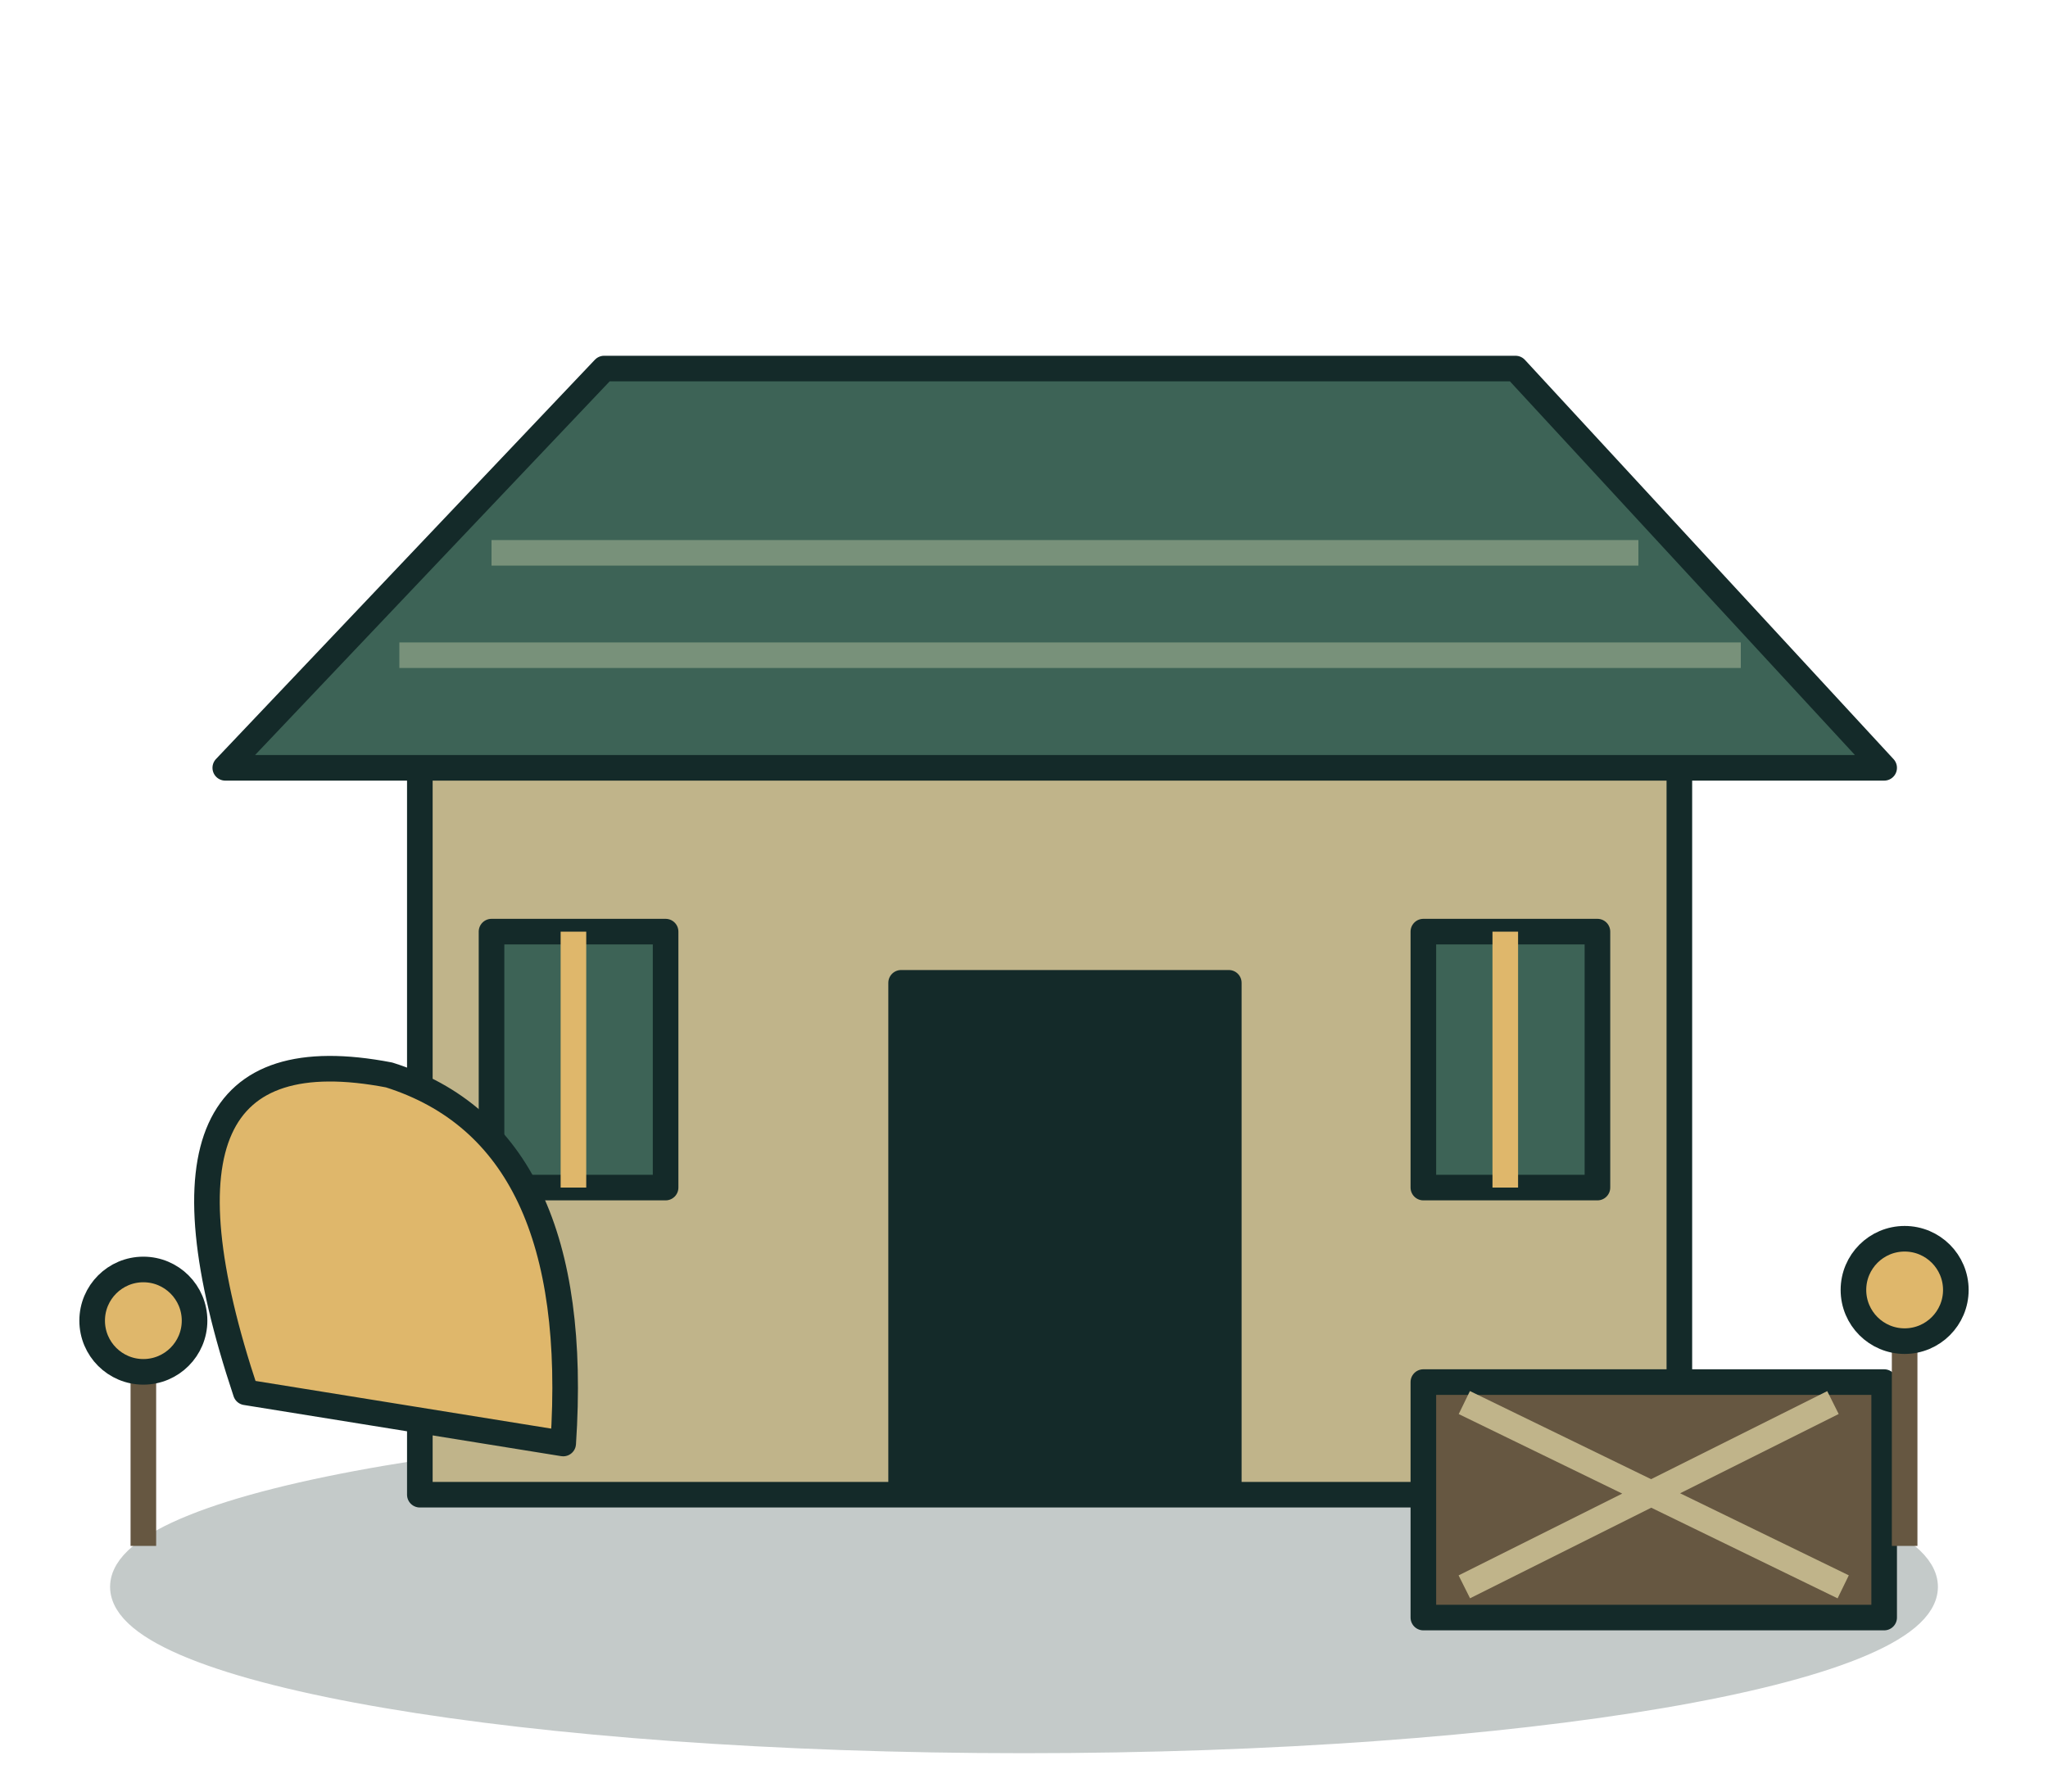
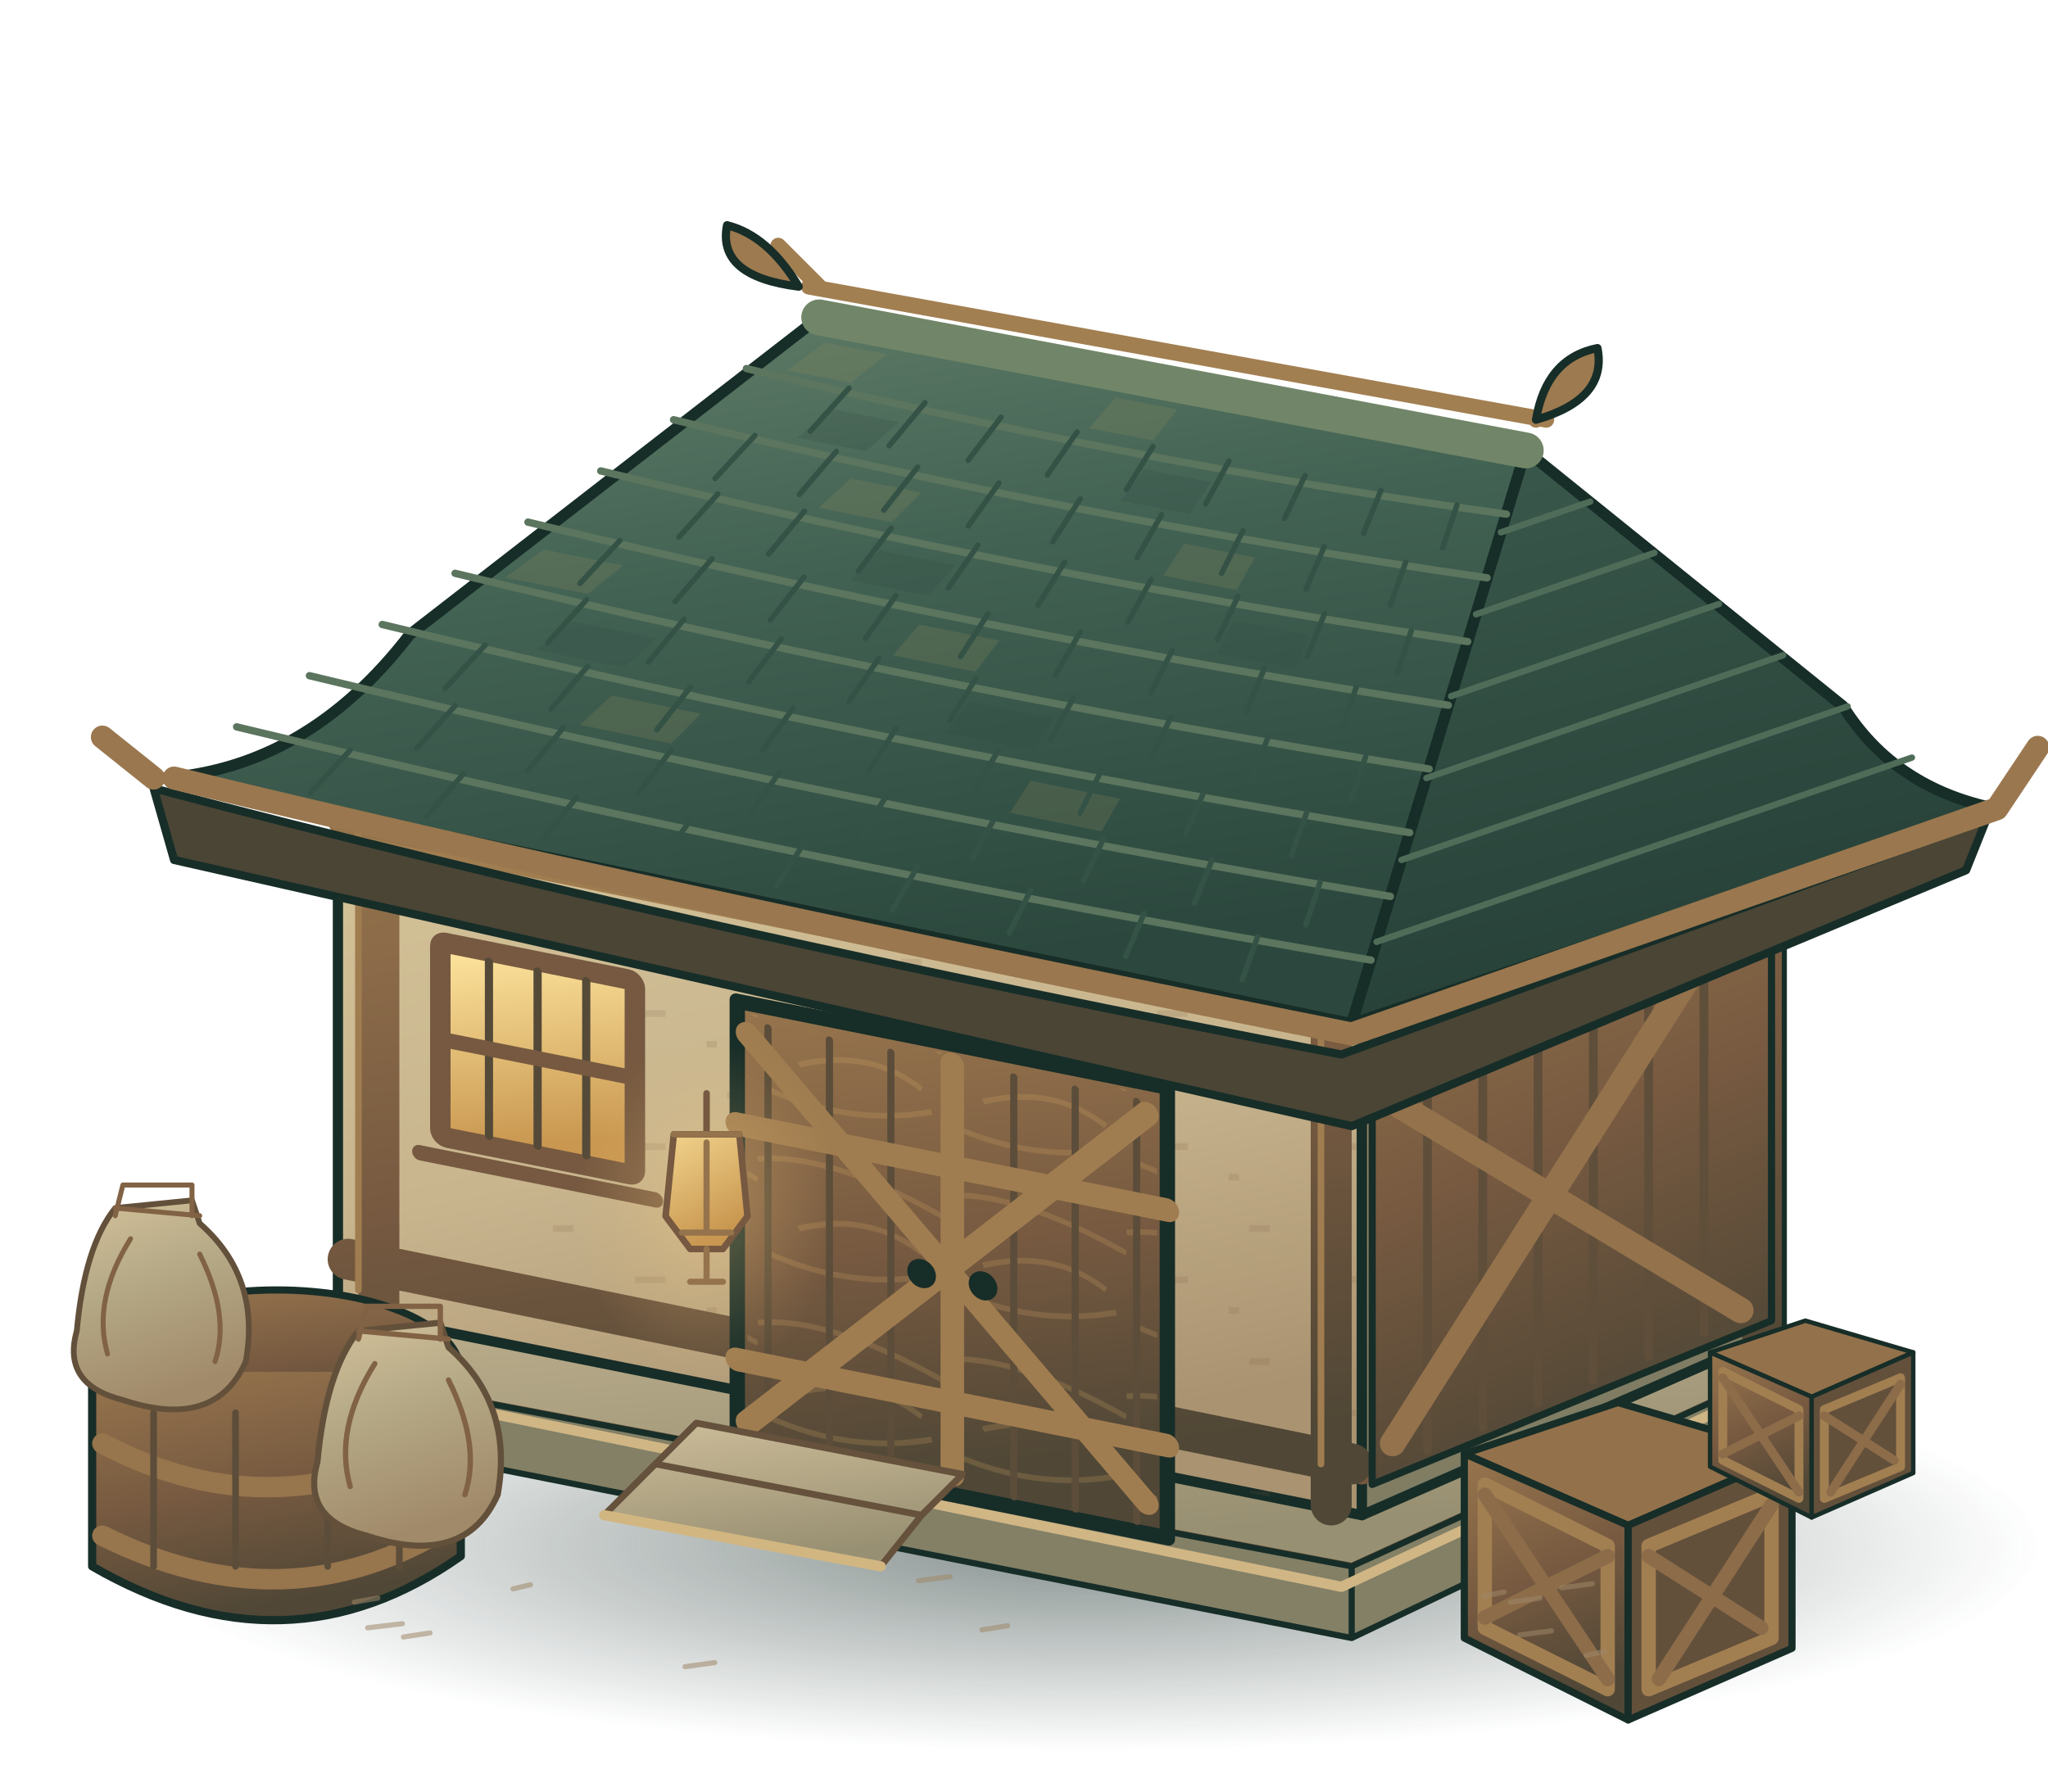
- <svg xmlns="http://www.w3.org/2000/svg" width="200" height="175" viewBox="0 0 200 175">
-   <g stroke="#142a29" stroke-width="2.5" stroke-linejoin="round">
-     <ellipse cx="100" cy="155" rx="88" ry="15" fill="#142a29" opacity=".25" />
-     <path d="M41 146V72H164V146Z" fill="#c0b48a" />
-     <path d="M22 75L59 36H148L184 75Z" fill="#3d6356" />
-     <path d="M39 64H170M48 54H160" fill="none" stroke="#78917a" />
-     <path d="M88 145V96H120V145" fill="#142a29" />
-     <path d="M48 91H65V116H48Z" fill="#3d6356" />
-     <path d="M56 91V116" stroke="#dfb76b" />
-     <path d="M139 91H156V116H139Z" fill="#3d6356" />
-     <path d="M147 91V116" stroke="#dfb76b" />
-     <path d="M24 136Q12 100 38 105Q57 111 55 141Z" fill="#dfb76b" />
-     <path d="M139 135H184V158H139Z" fill="#665741" />
-     <path d="M143 137L180 155M179 137L143 155" stroke="#c0b48a" />
-     <path d="M14 151V131M186 151V128" stroke="#665741" />
-     <circle cx="14" cy="129" r="5" fill="#dfb76b" />
-     <circle cx="186" cy="126" r="5" fill="#dfb76b" />
+ <svg xmlns="http://www.w3.org/2000/svg" width="400" height="350" viewBox="0 0 200 175">
+   <defs>
+     <linearGradient id="inventory-roof" x1="0" y1="0" x2=".28" y2="1">
+       <stop offset="0%" stop-color="#64806a" />
+       <stop offset="45%" stop-color="#426253" />
+       <stop offset="100%" stop-color="#2c483e" />
+     </linearGradient>
+     <linearGradient id="inventory-roof_side" x1="0" y1="0" x2=".28" y2="1">
+       <stop offset="0%" stop-color="#3b594c" />
+       <stop offset="100%" stop-color="#264037" />
+     </linearGradient>
+     <linearGradient id="inventory-wall" x1="0" y1="0" x2=".28" y2="1">
+       <stop offset="0%" stop-color="#d5c399" />
+       <stop offset="55%" stop-color="#c8b58e" />
+       <stop offset="100%" stop-color="#aa9371" />
+     </linearGradient>
+     <linearGradient id="inventory-wall_side" x1="0" y1="0" x2=".28" y2="1">
+       <stop offset="0%" stop-color="#a68e6d" />
+       <stop offset="100%" stop-color="#7c7b62" />
+     </linearGradient>
+     <linearGradient id="inventory-wood" x1="0" y1="0" x2=".28" y2="1">
+       <stop offset="0%" stop-color="#97754d" />
+       <stop offset="55%" stop-color="#765940" />
+       <stop offset="100%" stop-color="#504736" />
+     </linearGradient>
+     <linearGradient id="inventory-canvas" x1="0" y1="0" x2=".28" y2="1">
+       <stop offset="0%" stop-color="#d3c19a" />
+       <stop offset="45%" stop-color="#b5a986" />
+       <stop offset="100%" stop-color="#a18a69" />
+     </linearGradient>
+     <linearGradient id="inventory-canvas_side" x1="0" y1="0" x2=".28" y2="1">
+       <stop offset="0%" stop-color="#a29e7d" />
+       <stop offset="100%" stop-color="#686c57" />
+     </linearGradient>
+     <linearGradient id="inventory-earth" x1="0" y1="0" x2=".28" y2="1">
+       <stop offset="0%" stop-color="#8c9073" />
+       <stop offset="100%" stop-color="#5b4d39" />
+     </linearGradient>
+     <linearGradient id="inventory-stone" x1="0" y1="0" x2=".28" y2="1">
+       <stop offset="0%" stop-color="#cdbd9a" />
+       <stop offset="100%" stop-color="#989072" />
+     </linearGradient>
+     <linearGradient id="inventory-cloth" x1="0" y1="0" x2=".28" y2="1">
+       <stop offset="0%" stop-color="#e8bf75" />
+       <stop offset="100%" stop-color="#c1995d" />
+     </linearGradient>
+     <linearGradient id="inventory-red" x1="0" y1="0" x2=".28" y2="1">
+       <stop offset="0%" stop-color="#aa6551" />
+       <stop offset="100%" stop-color="#683e32" />
+     </linearGradient>
+     <linearGradient id="inventory-light" x1="0" y1="0" x2=".28" y2="1">
+       <stop offset="0%" stop-color="#ffe7a0" />
+       <stop offset="100%" stop-color="#c99750" />
+     </linearGradient>
+     <radialGradient id="inventory-glow">
+       <stop stop-color="#ffd68a" stop-opacity=".34" />
+       <stop offset="1" stop-color="#e2b570" stop-opacity="0" />
+     </radialGradient>
+     <radialGradient id="inventory-shadow">
+       <stop stop-color="#172d28" stop-opacity=".52" />
+       <stop offset=".58" stop-color="#172d28" stop-opacity=".22" />
+       <stop offset="1" stop-color="#172d28" stop-opacity="0" />
+     </radialGradient>
+     <pattern id="inventory-grain" width="18" height="16" patternUnits="userSpaceOnUse">
+       <path d="M1 2Q9 4 17 1M0 9Q7 7 18 11M4 15Q11 12 16 15" fill="none" stroke="#e5b76b" stroke-width=".55" opacity=".19" />
+     </pattern>
+     <pattern id="inventory-plaster" width="17" height="13" patternUnits="userSpaceOnUse">
+       <path d="M3 3h2M11 8h3M1 11h1" stroke="#765940" opacity=".16" stroke-width=".65" />
+     </pattern>
+   </defs>
+   <g stroke-linejoin="round" stroke-linecap="round">
+     <ellipse cx="106" cy="151" rx="93" ry="20" fill="url(#inventory-shadow)" />
+     <path d="M26 133L132 153L178 132L72 114Z" fill="url(#inventory-stone)" stroke="#65513c" stroke-width="0.7" stroke-linejoin="round" stroke-linecap="round" />
+     <path d="M26 133V139L132 160V153ZM132 153L178 132V138L132 160Z" fill="#838066" stroke="#172d28" stroke-width="0.6" stroke-linejoin="round" stroke-linecap="round" />
+     <path d="M28 134L131 155L176 134" fill="none" stroke="#d0b685" stroke-width="1" stroke-linejoin="round" stroke-linecap="round" />
+     <path d="M33 77L133 97V148L33 128Z" fill="url(#inventory-wall)" stroke="#172d28" stroke-width="1" stroke-linejoin="round" stroke-linecap="round" />
+     <path d="M33 77L133 97V148L33 128Z" fill="url(#inventory-plaster)" stroke="none" stroke-width="1" stroke-linejoin="round" stroke-linecap="round" />
+     <path d="M133 97L174 79V130L133 148Z" fill="url(#inventory-wall_side)" stroke="#172d28" stroke-width="1" stroke-linejoin="round" stroke-linecap="round" />
+     <path d="M133 103L174 86M133 144L173 128" fill="none" stroke="#765940" stroke-width="2" stroke-linejoin="round" stroke-linecap="round" />
+     <path d="M34 80L132 99M34 123L132 143M37 79V129M130 98V147M172 81V130" fill="none" stroke="url(#inventory-wood)" stroke-width="4" stroke-linejoin="round" stroke-linecap="round" />
+     <path d="M35 81V126M129 100V143M35 82L129 101" fill="none" stroke="#a07d50" stroke-width="0.65" stroke-linejoin="round" stroke-linecap="round" />
+     <g transform="translate(38,81) skewY(11.31)">
+       <g transform="translate(5,10)">
+         <rect width="19" height="19" rx=".6" fill="url(#inventory-light)" stroke="#765940" stroke-width="2" />
+         <path d="M4.75 1V18" fill="none" stroke="#554a38" stroke-width="0.8" stroke-linejoin="round" stroke-linecap="round" />
+         <path d="M9.5 1V18" fill="none" stroke="#554a38" stroke-width="0.8" stroke-linejoin="round" stroke-linecap="round" />
+         <path d="M14.25 1V18" fill="none" stroke="#554a38" stroke-width="0.8" stroke-linejoin="round" stroke-linecap="round" />
+         <path d="M1 9.5H18M-2 21H21" fill="none" stroke="#765940" stroke-width="1.5" stroke-linejoin="round" stroke-linecap="round" />
+       </g>
+       <rect x="34" y="10" width="42" height="44" fill="url(#inventory-wood)" stroke="#172d28" stroke-width="1.5" />
+       <rect x="35" y="11" width="40" height="42" fill="url(#inventory-grain)" />
+       <path d="M37 12V53" fill="none" stroke="#5b4d39" stroke-width="0.7" stroke-linejoin="round" stroke-linecap="round" />
+       <path d="M43 12V53" fill="none" stroke="#5b4d39" stroke-width="0.7" stroke-linejoin="round" stroke-linecap="round" />
+       <path d="M49 12V53" fill="none" stroke="#5b4d39" stroke-width="0.7" stroke-linejoin="round" stroke-linecap="round" />
+       <path d="M55 12V53" fill="none" stroke="#5b4d39" stroke-width="0.7" stroke-linejoin="round" stroke-linecap="round" />
+       <path d="M61 12V53" fill="none" stroke="#5b4d39" stroke-width="0.7" stroke-linejoin="round" stroke-linecap="round" />
+       <path d="M67 12V53" fill="none" stroke="#5b4d39" stroke-width="0.7" stroke-linejoin="round" stroke-linecap="round" />
+       <path d="M73 12V53" fill="none" stroke="#5b4d39" stroke-width="0.7" stroke-linejoin="round" stroke-linecap="round" />
+       <path d="M35 13L74 51M74 13L35 51M55 12V52M34 22H76M34 45H76" fill="none" stroke="#a07d50" stroke-width="2.3" stroke-linejoin="round" stroke-linecap="round" />
+       <circle cx="52" cy="33" r="1.4" fill="#172d28" />
+       <circle cx="58" cy="33" r="1.4" fill="#172d28" />
+     </g>
+     <path d="M68 139L94 144L90 148L64 143ZM64 143L90 148L86 153L59 148Z" fill="url(#inventory-stone)" stroke="#65513c" stroke-width="0.65" stroke-linejoin="round" stroke-linecap="round" />
+     <path d="M59 148L86 153" fill="none" stroke="#d2b681" stroke-width="1" stroke-linejoin="round" stroke-linecap="round" />
+     <path d="M134 101L173 84V129L134 145Z" fill="url(#inventory-wood)" stroke="#172d28" stroke-width="0.7" stroke-linejoin="round" stroke-linecap="round" />
+     <path d="M139.4 98.7V141.7" fill="none" stroke="#5e4e3a" stroke-width="0.85" stroke-linejoin="round" stroke-linecap="round" />
+     <path d="M144.8 96.4V139.4" fill="none" stroke="#5e4e3a" stroke-width="0.85" stroke-linejoin="round" stroke-linecap="round" />
+     <path d="M150.2 94.1V137.1" fill="none" stroke="#5e4e3a" stroke-width="0.85" stroke-linejoin="round" stroke-linecap="round" />
+     <path d="M155.6 91.8V134.8" fill="none" stroke="#5e4e3a" stroke-width="0.85" stroke-linejoin="round" stroke-linecap="round" />
+     <path d="M161.0 89.5V132.5" fill="none" stroke="#5e4e3a" stroke-width="0.85" stroke-linejoin="round" stroke-linecap="round" />
+     <path d="M166.4 87.2V130.2" fill="none" stroke="#5e4e3a" stroke-width="0.85" stroke-linejoin="round" stroke-linecap="round" />
+     <path d="M135 107L170 128M169 89L136 141" fill="none" stroke="#94724c" stroke-width="2.5" stroke-linejoin="round" stroke-linecap="round" />
+     <g transform="translate(0,0) scale(1)">
+       <path d="M15 77Q68 91 131 103L194 80L192 85L132 110L17 84Z" fill="#4a4535" stroke="#172d28" stroke-width="0.8" stroke-linejoin="round" stroke-linecap="round" />
+       <path d="M16 76Q30 75 40 62L80 31L149 44L132 100Z" fill="url(#inventory-roof)" stroke="#172d28" stroke-width="1.1" stroke-linejoin="round" stroke-linecap="round" />
+       <path d="M149 44L180 69Q185 77 195 79L132 100Z" fill="url(#inventory-roof_side)" stroke="#172d28" stroke-width="1.1" stroke-linejoin="round" stroke-linecap="round" />
+       <path d="M80.56 33.46L86.59 34.60L83.12 37.38L76.85 36.19Z" fill="#8b885e" stroke="none" stroke-width="1" stroke-linejoin="round" stroke-linecap="round" opacity=".23" />
+       <path d="M108.93 38.84L114.96 39.98L112.62 43.03L106.35 41.83Z" fill="#8b885e" stroke="none" stroke-width="1" stroke-linejoin="round" stroke-linecap="round" opacity=".23" />
+       <path d="M81.30 39.98L87.77 41.23L84.58 44.08L77.87 42.77Z" fill="#2f4a40" stroke="none" stroke-width="1" stroke-linejoin="round" stroke-linecap="round" opacity=".23" />
+       <path d="M111.76 45.85L118.24 47.09L116.17 50.21L109.46 48.91Z" fill="#2f4a40" stroke="none" stroke-width="1" stroke-linejoin="round" stroke-linecap="round" opacity=".23" />
+       <path d="M83.08 46.74L90.00 48.10L87.09 51.01L79.93 49.61Z" fill="#8b885e" stroke="none" stroke-width="1" stroke-linejoin="round" stroke-linecap="round" opacity=".23" />
+       <path d="M115.63 53.10L122.55 54.45L120.77 57.64L113.61 56.23Z" fill="#8b885e" stroke="none" stroke-width="1" stroke-linejoin="round" stroke-linecap="round" opacity=".23" />
+       <path d="M85.91 53.76L93.27 55.21L90.65 58.19L83.05 56.68Z" fill="#2f4a40" stroke="none" stroke-width="1" stroke-linejoin="round" stroke-linecap="round" opacity=".23" />
+       <path d="M120.55 60.60L127.91 62.06L126.41 65.31L118.81 63.80Z" fill="#2f4a40" stroke="none" stroke-width="1" stroke-linejoin="round" stroke-linecap="round" opacity=".23" />
+       <path d="M53.06 53.68L60.86 55.23L57.39 58.02L49.34 56.41Z" fill="#8b885e" stroke="none" stroke-width="1" stroke-linejoin="round" stroke-linecap="round" opacity=".23" />
+       <path d="M89.78 61.01L97.59 62.57L95.24 65.62L87.20 64.01Z" fill="#8b885e" stroke="none" stroke-width="1" stroke-linejoin="round" stroke-linecap="round" opacity=".23" />
+       <path d="M55.88 60.69L64.13 62.35L60.94 65.20L52.45 63.48Z" fill="#2f4a40" stroke="none" stroke-width="1" stroke-linejoin="round" stroke-linecap="round" opacity=".23" />
+       <path d="M94.70 68.51L102.95 70.17L100.89 73.29L92.40 71.57Z" fill="#2f4a40" stroke="none" stroke-width="1" stroke-linejoin="round" stroke-linecap="round" opacity=".23" />
+       <path d="M59.76 67.94L68.45 69.71L65.54 72.63L56.61 70.80Z" fill="#8b885e" stroke="none" stroke-width="1" stroke-linejoin="round" stroke-linecap="round" opacity=".23" />
+       <path d="M100.66 76.26L109.36 78.02L107.57 81.21L98.64 79.38Z" fill="#8b885e" stroke="none" stroke-width="1" stroke-linejoin="round" stroke-linecap="round" opacity=".23" />
+       <path d="M72.89 36.00Q110.00 45.11 147.11 50.22" fill="none" stroke="#5b755e" stroke-width="0.72" stroke-linejoin="round" stroke-linecap="round" />
+       <path d="M82.91 37.92l-3.79 4.2" fill="none" stroke="#355246" stroke-width="0.53" stroke-linejoin="round" stroke-linecap="round" />
+       <path d="M90.33 39.34l-3.50 4.2" fill="none" stroke="#355246" stroke-width="0.53" stroke-linejoin="round" stroke-linecap="round" />
+       <path d="M97.75 40.76l-3.20 4.2" fill="none" stroke="#355246" stroke-width="0.53" stroke-linejoin="round" stroke-linecap="round" />
+       <path d="M105.18 42.19l-2.90 4.2" fill="none" stroke="#355246" stroke-width="0.53" stroke-linejoin="round" stroke-linecap="round" />
+       <path d="M112.60 43.61l-2.60 4.2" fill="none" stroke="#355246" stroke-width="0.53" stroke-linejoin="round" stroke-linecap="round" />
+       <path d="M120.02 45.03l-2.29 4.2" fill="none" stroke="#355246" stroke-width="0.53" stroke-linejoin="round" stroke-linecap="round" />
+       <path d="M127.44 46.45l-2.00 4.2" fill="none" stroke="#355246" stroke-width="0.53" stroke-linejoin="round" stroke-linecap="round" />
+       <path d="M134.86 47.88l-1.70 4.2" fill="none" stroke="#355246" stroke-width="0.53" stroke-linejoin="round" stroke-linecap="round" />
+       <path d="M142.29 49.30l-1.40 4.2" fill="none" stroke="#355246" stroke-width="0.53" stroke-linejoin="round" stroke-linecap="round" />
+       <path d="M65.78 41.00Q105.50 50.72 145.22 56.44" fill="none" stroke="#5b755e" stroke-width="0.72" stroke-linejoin="round" stroke-linecap="round" />
+       <path d="M73.72 42.54l-3.90 4.2" fill="none" stroke="#355246" stroke-width="0.53" stroke-linejoin="round" stroke-linecap="round" />
+       <path d="M81.67 44.09l-3.60 4.2" fill="none" stroke="#355246" stroke-width="0.53" stroke-linejoin="round" stroke-linecap="round" />
+       <path d="M89.61 45.63l-3.30 4.2" fill="none" stroke="#355246" stroke-width="0.53" stroke-linejoin="round" stroke-linecap="round" />
+       <path d="M97.56 47.18l-3.00 4.2" fill="none" stroke="#355246" stroke-width="0.53" stroke-linejoin="round" stroke-linecap="round" />
+       <path d="M105.50 48.72l-2.70 4.2" fill="none" stroke="#355246" stroke-width="0.53" stroke-linejoin="round" stroke-linecap="round" />
+       <path d="M113.44 50.27l-2.40 4.2" fill="none" stroke="#355246" stroke-width="0.53" stroke-linejoin="round" stroke-linecap="round" />
+       <path d="M121.39 51.81l-2.10 4.2" fill="none" stroke="#355246" stroke-width="0.53" stroke-linejoin="round" stroke-linecap="round" />
+       <path d="M129.33 53.36l-1.80 4.2" fill="none" stroke="#355246" stroke-width="0.53" stroke-linejoin="round" stroke-linecap="round" />
+       <path d="M137.28 54.90l-1.50 4.2" fill="none" stroke="#355246" stroke-width="0.53" stroke-linejoin="round" stroke-linecap="round" />
+       <path d="M58.67 46.00Q101.00 56.33 143.33 62.67" fill="none" stroke="#5b755e" stroke-width="0.72" stroke-linejoin="round" stroke-linecap="round" />
+       <path d="M70.10 48.25l-3.79 4.2" fill="none" stroke="#355246" stroke-width="0.53" stroke-linejoin="round" stroke-linecap="round" />
+       <path d="M78.56 49.92l-3.50 4.2" fill="none" stroke="#355246" stroke-width="0.53" stroke-linejoin="round" stroke-linecap="round" />
+       <path d="M87.03 51.58l-3.20 4.2" fill="none" stroke="#355246" stroke-width="0.53" stroke-linejoin="round" stroke-linecap="round" />
+       <path d="M95.50 53.25l-2.90 4.2" fill="none" stroke="#355246" stroke-width="0.53" stroke-linejoin="round" stroke-linecap="round" />
+       <path d="M103.96 54.92l-2.60 4.2" fill="none" stroke="#355246" stroke-width="0.53" stroke-linejoin="round" stroke-linecap="round" />
+       <path d="M112.43 56.58l-2.29 4.2" fill="none" stroke="#355246" stroke-width="0.53" stroke-linejoin="round" stroke-linecap="round" />
+       <path d="M120.90 58.25l-2.00 4.2" fill="none" stroke="#355246" stroke-width="0.53" stroke-linejoin="round" stroke-linecap="round" />
+       <path d="M129.36 59.92l-1.70 4.2" fill="none" stroke="#355246" stroke-width="0.53" stroke-linejoin="round" stroke-linecap="round" />
+       <path d="M137.83 61.58l-1.40 4.2" fill="none" stroke="#355246" stroke-width="0.53" stroke-linejoin="round" stroke-linecap="round" />
+       <path d="M51.56 51.00Q96.50 61.94 141.44 68.89" fill="none" stroke="#5b755e" stroke-width="0.72" stroke-linejoin="round" stroke-linecap="round" />
+       <path d="M60.54 52.79l-3.90 4.2" fill="none" stroke="#355246" stroke-width="0.53" stroke-linejoin="round" stroke-linecap="round" />
+       <path d="M69.53 54.58l-3.60 4.2" fill="none" stroke="#355246" stroke-width="0.53" stroke-linejoin="round" stroke-linecap="round" />
+       <path d="M78.52 56.37l-3.30 4.2" fill="none" stroke="#355246" stroke-width="0.53" stroke-linejoin="round" stroke-linecap="round" />
+       <path d="M87.51 58.16l-3.00 4.2" fill="none" stroke="#355246" stroke-width="0.53" stroke-linejoin="round" stroke-linecap="round" />
+       <path d="M96.50 59.94l-2.70 4.2" fill="none" stroke="#355246" stroke-width="0.53" stroke-linejoin="round" stroke-linecap="round" />
+       <path d="M105.49 61.73l-2.40 4.2" fill="none" stroke="#355246" stroke-width="0.53" stroke-linejoin="round" stroke-linecap="round" />
+       <path d="M114.48 63.52l-2.10 4.2" fill="none" stroke="#355246" stroke-width="0.53" stroke-linejoin="round" stroke-linecap="round" />
+       <path d="M123.47 65.31l-1.80 4.2" fill="none" stroke="#355246" stroke-width="0.53" stroke-linejoin="round" stroke-linecap="round" />
+       <path d="M132.46 67.10l-1.50 4.2" fill="none" stroke="#355246" stroke-width="0.53" stroke-linejoin="round" stroke-linecap="round" />
+       <path d="M44.44 56.00Q92.00 67.56 139.56 75.11" fill="none" stroke="#5b755e" stroke-width="0.72" stroke-linejoin="round" stroke-linecap="round" />
+       <path d="M57.28 58.58l-3.79 4.2" fill="none" stroke="#355246" stroke-width="0.53" stroke-linejoin="round" stroke-linecap="round" />
+       <path d="M66.80 60.49l-3.50 4.2" fill="none" stroke="#355246" stroke-width="0.53" stroke-linejoin="round" stroke-linecap="round" />
+       <path d="M76.31 62.40l-3.20 4.2" fill="none" stroke="#355246" stroke-width="0.53" stroke-linejoin="round" stroke-linecap="round" />
+       <path d="M85.82 64.31l-2.90 4.2" fill="none" stroke="#355246" stroke-width="0.53" stroke-linejoin="round" stroke-linecap="round" />
+       <path d="M95.33 66.22l-2.60 4.2" fill="none" stroke="#355246" stroke-width="0.53" stroke-linejoin="round" stroke-linecap="round" />
+       <path d="M104.84 68.14l-2.29 4.2" fill="none" stroke="#355246" stroke-width="0.53" stroke-linejoin="round" stroke-linecap="round" />
+       <path d="M114.35 70.05l-2.00 4.2" fill="none" stroke="#355246" stroke-width="0.53" stroke-linejoin="round" stroke-linecap="round" />
+       <path d="M123.86 71.96l-1.70 4.2" fill="none" stroke="#355246" stroke-width="0.53" stroke-linejoin="round" stroke-linecap="round" />
+       <path d="M133.37 73.87l-1.40 4.2" fill="none" stroke="#355246" stroke-width="0.53" stroke-linejoin="round" stroke-linecap="round" />
+       <path d="M37.33 61.00Q87.50 73.17 137.67 81.33" fill="none" stroke="#5b755e" stroke-width="0.72" stroke-linejoin="round" stroke-linecap="round" />
+       <path d="M47.37 63.03l-3.90 4.2" fill="none" stroke="#355246" stroke-width="0.53" stroke-linejoin="round" stroke-linecap="round" />
+       <path d="M57.40 65.07l-3.60 4.2" fill="none" stroke="#355246" stroke-width="0.53" stroke-linejoin="round" stroke-linecap="round" />
+       <path d="M67.43 67.10l-3.30 4.2" fill="none" stroke="#355246" stroke-width="0.53" stroke-linejoin="round" stroke-linecap="round" />
+       <path d="M77.47 69.13l-3.00 4.2" fill="none" stroke="#355246" stroke-width="0.53" stroke-linejoin="round" stroke-linecap="round" />
+       <path d="M87.50 71.17l-2.70 4.2" fill="none" stroke="#355246" stroke-width="0.53" stroke-linejoin="round" stroke-linecap="round" />
+       <path d="M97.53 73.20l-2.40 4.2" fill="none" stroke="#355246" stroke-width="0.53" stroke-linejoin="round" stroke-linecap="round" />
+       <path d="M107.57 75.23l-2.10 4.2" fill="none" stroke="#355246" stroke-width="0.53" stroke-linejoin="round" stroke-linecap="round" />
+       <path d="M117.60 77.27l-1.80 4.2" fill="none" stroke="#355246" stroke-width="0.53" stroke-linejoin="round" stroke-linecap="round" />
+       <path d="M127.63 79.30l-1.50 4.2" fill="none" stroke="#355246" stroke-width="0.53" stroke-linejoin="round" stroke-linecap="round" />
+       <path d="M30.22 66.00Q83.00 78.78 135.78 87.56" fill="none" stroke="#5b755e" stroke-width="0.72" stroke-linejoin="round" stroke-linecap="round" />
+       <path d="M44.47 68.91l-3.79 4.2" fill="none" stroke="#355246" stroke-width="0.53" stroke-linejoin="round" stroke-linecap="round" />
+       <path d="M55.03 71.07l-3.50 4.2" fill="none" stroke="#355246" stroke-width="0.53" stroke-linejoin="round" stroke-linecap="round" />
+       <path d="M65.58 73.22l-3.20 4.2" fill="none" stroke="#355246" stroke-width="0.53" stroke-linejoin="round" stroke-linecap="round" />
+       <path d="M76.14 75.38l-2.90 4.2" fill="none" stroke="#355246" stroke-width="0.53" stroke-linejoin="round" stroke-linecap="round" />
+       <path d="M86.69 77.53l-2.60 4.2" fill="none" stroke="#355246" stroke-width="0.53" stroke-linejoin="round" stroke-linecap="round" />
+       <path d="M97.25 79.69l-2.29 4.2" fill="none" stroke="#355246" stroke-width="0.53" stroke-linejoin="round" stroke-linecap="round" />
+       <path d="M107.81 81.84l-2.00 4.2" fill="none" stroke="#355246" stroke-width="0.53" stroke-linejoin="round" stroke-linecap="round" />
+       <path d="M118.36 84.00l-1.70 4.2" fill="none" stroke="#355246" stroke-width="0.53" stroke-linejoin="round" stroke-linecap="round" />
+       <path d="M128.92 86.15l-1.40 4.2" fill="none" stroke="#355246" stroke-width="0.53" stroke-linejoin="round" stroke-linecap="round" />
+       <path d="M23.11 71.00Q78.50 84.39 133.89 93.78" fill="none" stroke="#5b755e" stroke-width="0.72" stroke-linejoin="round" stroke-linecap="round" />
+       <path d="M34.19 73.28l-3.90 4.2" fill="none" stroke="#355246" stroke-width="0.53" stroke-linejoin="round" stroke-linecap="round" />
+       <path d="M45.27 75.56l-3.60 4.2" fill="none" stroke="#355246" stroke-width="0.53" stroke-linejoin="round" stroke-linecap="round" />
+       <path d="M56.34 77.83l-3.30 4.2" fill="none" stroke="#355246" stroke-width="0.53" stroke-linejoin="round" stroke-linecap="round" />
+       <path d="M67.42 80.11l-3.00 4.2" fill="none" stroke="#355246" stroke-width="0.53" stroke-linejoin="round" stroke-linecap="round" />
+       <path d="M78.50 82.39l-2.70 4.2" fill="none" stroke="#355246" stroke-width="0.53" stroke-linejoin="round" stroke-linecap="round" />
+       <path d="M89.58 84.67l-2.40 4.2" fill="none" stroke="#355246" stroke-width="0.53" stroke-linejoin="round" stroke-linecap="round" />
+       <path d="M100.66 86.94l-2.10 4.2" fill="none" stroke="#355246" stroke-width="0.53" stroke-linejoin="round" stroke-linecap="round" />
+       <path d="M111.73 89.22l-1.80 4.2" fill="none" stroke="#355246" stroke-width="0.53" stroke-linejoin="round" stroke-linecap="round" />
+       <path d="M122.81 91.50l-1.50 4.2" fill="none" stroke="#355246" stroke-width="0.53" stroke-linejoin="round" stroke-linecap="round" />
+       <path d="M155.29 49.00L146.57 52.00" fill="none" stroke="#4f6c59" stroke-width="0.62" stroke-linejoin="round" stroke-linecap="round" />
+       <path d="M161.57 54.00L144.14 60.00" fill="none" stroke="#4f6c59" stroke-width="0.62" stroke-linejoin="round" stroke-linecap="round" />
+       <path d="M167.86 59.00L141.71 68.00" fill="none" stroke="#4f6c59" stroke-width="0.62" stroke-linejoin="round" stroke-linecap="round" />
+       <path d="M174.14 64.00L139.29 76.00" fill="none" stroke="#4f6c59" stroke-width="0.62" stroke-linejoin="round" stroke-linecap="round" />
+       <path d="M180.43 69.00L136.86 84.00" fill="none" stroke="#4f6c59" stroke-width="0.62" stroke-linejoin="round" stroke-linecap="round" />
+       <path d="M186.71 74.00L134.43 92.00" fill="none" stroke="#4f6c59" stroke-width="0.62" stroke-linejoin="round" stroke-linecap="round" />
+       <path d="M17 76Q62 87 132 101L195 79M15 76L10 72M195 79L199 73" fill="none" stroke="#9a774e" stroke-width="2.25" stroke-linejoin="round" stroke-linecap="round" />
+       <path d="M80 31L149 44" fill="none" stroke="#718668" stroke-width="3.5" stroke-linejoin="round" stroke-linecap="round" />
+       <path d="M79 28L151 41M80 28L76 24M150 41L154 38" fill="none" stroke="#a27f51" stroke-width="1.55" stroke-linejoin="round" stroke-linecap="round" />
+       <path d="M78 28Q70 27 71 22Q75 23 78 28M150 41Q157 39 156 34Q151 35 150 41" fill="#9d7a4f" stroke="#172d28" stroke-width="0.8" stroke-linejoin="round" stroke-linecap="round" />
+     </g>
+     <ellipse cx="27" cy="134" rx="18" ry="8" fill="url(#inventory-wood)" stroke="#172d28" stroke-width=".7" />
+     <path d="M9 134V153Q28 164 45 152V134" fill="url(#inventory-wood)" stroke="#172d28" stroke-width="0.8" stroke-linejoin="round" stroke-linecap="round" />
+     <path d="M10 141Q27 150 44 140M10 150Q28 159 44 149" fill="none" stroke="#97754d" stroke-width="2" stroke-linejoin="round" stroke-linecap="round" />
+     <path d="M15 138V153" fill="none" stroke="#5b4d39" stroke-width="0.65" stroke-linejoin="round" stroke-linecap="round" />
+     <path d="M23 138V153" fill="none" stroke="#5b4d39" stroke-width="0.65" stroke-linejoin="round" stroke-linecap="round" />
+     <path d="M32 138V153" fill="none" stroke="#5b4d39" stroke-width="0.65" stroke-linejoin="round" stroke-linecap="round" />
+     <path d="M39 138V153" fill="none" stroke="#5b4d39" stroke-width="0.65" stroke-linejoin="round" stroke-linecap="round" />
+     <g transform="translate(15,118) scale(0.75)">
+       <path d="M-5 0Q-9 5 -10 16Q-12 23 -4 25Q8 29 12 20Q14 9 6 2L5 -1Z" fill="url(#inventory-canvas)" stroke="#63503b" stroke-width="0.75" stroke-linejoin="round" stroke-linecap="round" />
+       <path d="M-5 0L6 1M-3 4Q-8 12 -6 19M6 6Q10 14 8 20M-5 1L-4 -3H5L5 1" fill="none" stroke="#816244" stroke-width="0.65" stroke-linejoin="round" stroke-linecap="round" />
+     </g>
+     <g transform="translate(39,130) scale(0.8)">
+       <path d="M-5 0Q-9 5 -10 16Q-12 23 -4 25Q8 29 12 20Q14 9 6 2L5 -1Z" fill="url(#inventory-canvas)" stroke="#63503b" stroke-width="0.75" stroke-linejoin="round" stroke-linecap="round" />
+       <path d="M-5 0L6 1M-3 4Q-8 12 -6 19M6 6Q10 14 8 20M-5 1L-4 -3H5L5 1" fill="none" stroke="#816244" stroke-width="0.65" stroke-linejoin="round" stroke-linecap="round" />
+     </g>
+     <g transform="translate(143,137) scale(1)">
+       <path d="M0 5L15 0L32 5L16 12Z" fill="#93714b" stroke="#172d28" stroke-width="0.7" stroke-linejoin="round" stroke-linecap="round" />
+       <path d="M0 5L16 12V31L0 23Z" fill="url(#inventory-wood)" stroke="#172d28" stroke-width="0.7" stroke-linejoin="round" stroke-linecap="round" />
+       <path d="M16 12L32 5V24L16 31Z" fill="#63503b" stroke="#172d28" stroke-width="0.7" stroke-linejoin="round" stroke-linecap="round" />
+       <path d="M2 8L14 14V28L2 22ZM18 14L30 9V23L18 28Z" fill="none" stroke="#a27f51" stroke-width="1.4" stroke-linejoin="round" stroke-linecap="round" />
+       <path d="M2 9L14 27M14 15L2 21M18 15L29 22M30 10L19 27" fill="none" stroke="#8c6c49" stroke-width="1.4" stroke-linejoin="round" stroke-linecap="round" />
+     </g>
+     <g transform="translate(167,129) scale(0.62)">
+       <path d="M0 5L15 0L32 5L16 12Z" fill="#93714b" stroke="#172d28" stroke-width="0.7" stroke-linejoin="round" stroke-linecap="round" />
+       <path d="M0 5L16 12V31L0 23Z" fill="url(#inventory-wood)" stroke="#172d28" stroke-width="0.7" stroke-linejoin="round" stroke-linecap="round" />
+       <path d="M16 12L32 5V24L16 31Z" fill="#63503b" stroke="#172d28" stroke-width="0.7" stroke-linejoin="round" stroke-linecap="round" />
+       <path d="M2 8L14 14V28L2 22ZM18 14L30 9V23L18 28Z" fill="none" stroke="#a27f51" stroke-width="1.4" stroke-linejoin="round" stroke-linecap="round" />
+       <path d="M2 9L14 27M14 15L2 21M18 15L29 22M30 10L19 27" fill="none" stroke="#8c6c49" stroke-width="1.4" stroke-linejoin="round" stroke-linecap="round" />
+     </g>
+     <g transform="translate(69,114) scale(0.8)">
+       <ellipse cx="0" cy="5" rx="16" ry="21" fill="url(#inventory-glow)" />
+       <path d="M0 -9V-4M-4 -4H4L5 6L2 10H-2L-5 6Z" fill="url(#inventory-light)" stroke="#765940" stroke-width="0.8" stroke-linejoin="round" stroke-linecap="round" />
+       <path d="M-4 -4H4M-3 8H3M0 10V14M-2 14H2M0 -3V8" fill="none" stroke="#95734c" stroke-width="0.75" stroke-linejoin="round" stroke-linecap="round" />
+     </g>
+     <path d="M89.7 154.4l3.1 -.4" fill="none" stroke="#9f8767" stroke-width="0.5" stroke-linejoin="round" stroke-linecap="round" opacity=".55" />
+     <path d="M144.9 155.9l2.0 -.4" fill="none" stroke="#9f8767" stroke-width="0.5" stroke-linejoin="round" stroke-linecap="round" opacity=".55" />
+     <path d="M152.5 155.1l3.0 -.4" fill="none" stroke="#9f8767" stroke-width="0.5" stroke-linejoin="round" stroke-linecap="round" opacity=".55" />
+     <path d="M34.6 156.5l2.3 -.4" fill="none" stroke="#9f8767" stroke-width="0.5" stroke-linejoin="round" stroke-linecap="round" opacity=".55" />
+     <path d="M66.9 162.8l2.9 -.4" fill="none" stroke="#9f8767" stroke-width="0.5" stroke-linejoin="round" stroke-linecap="round" opacity=".55" />
+     <path d="M154.9 161.7l1.8 -.4" fill="none" stroke="#9f8767" stroke-width="0.5" stroke-linejoin="round" stroke-linecap="round" opacity=".55" />
+     <path d="M95.9 159.2l2.5 -.4" fill="none" stroke="#9f8767" stroke-width="0.5" stroke-linejoin="round" stroke-linecap="round" opacity=".55" />
+     <path d="M35.9 159.0l3.4 -.4" fill="none" stroke="#9f8767" stroke-width="0.5" stroke-linejoin="round" stroke-linecap="round" opacity=".55" />
+     <path d="M39.4 159.9l2.6 -.4" fill="none" stroke="#9f8767" stroke-width="0.5" stroke-linejoin="round" stroke-linecap="round" opacity=".55" />
+     <path d="M50.1 155.2l1.7 -.4" fill="none" stroke="#9f8767" stroke-width="0.5" stroke-linejoin="round" stroke-linecap="round" opacity=".55" />
+     <path d="M147.5 156.5l2.9 -.4" fill="none" stroke="#9f8767" stroke-width="0.5" stroke-linejoin="round" stroke-linecap="round" opacity=".55" />
+     <path d="M148.4 159.7l3.1 -.4" fill="none" stroke="#9f8767" stroke-width="0.5" stroke-linejoin="round" stroke-linecap="round" opacity=".55" />
  </g>
</svg>
